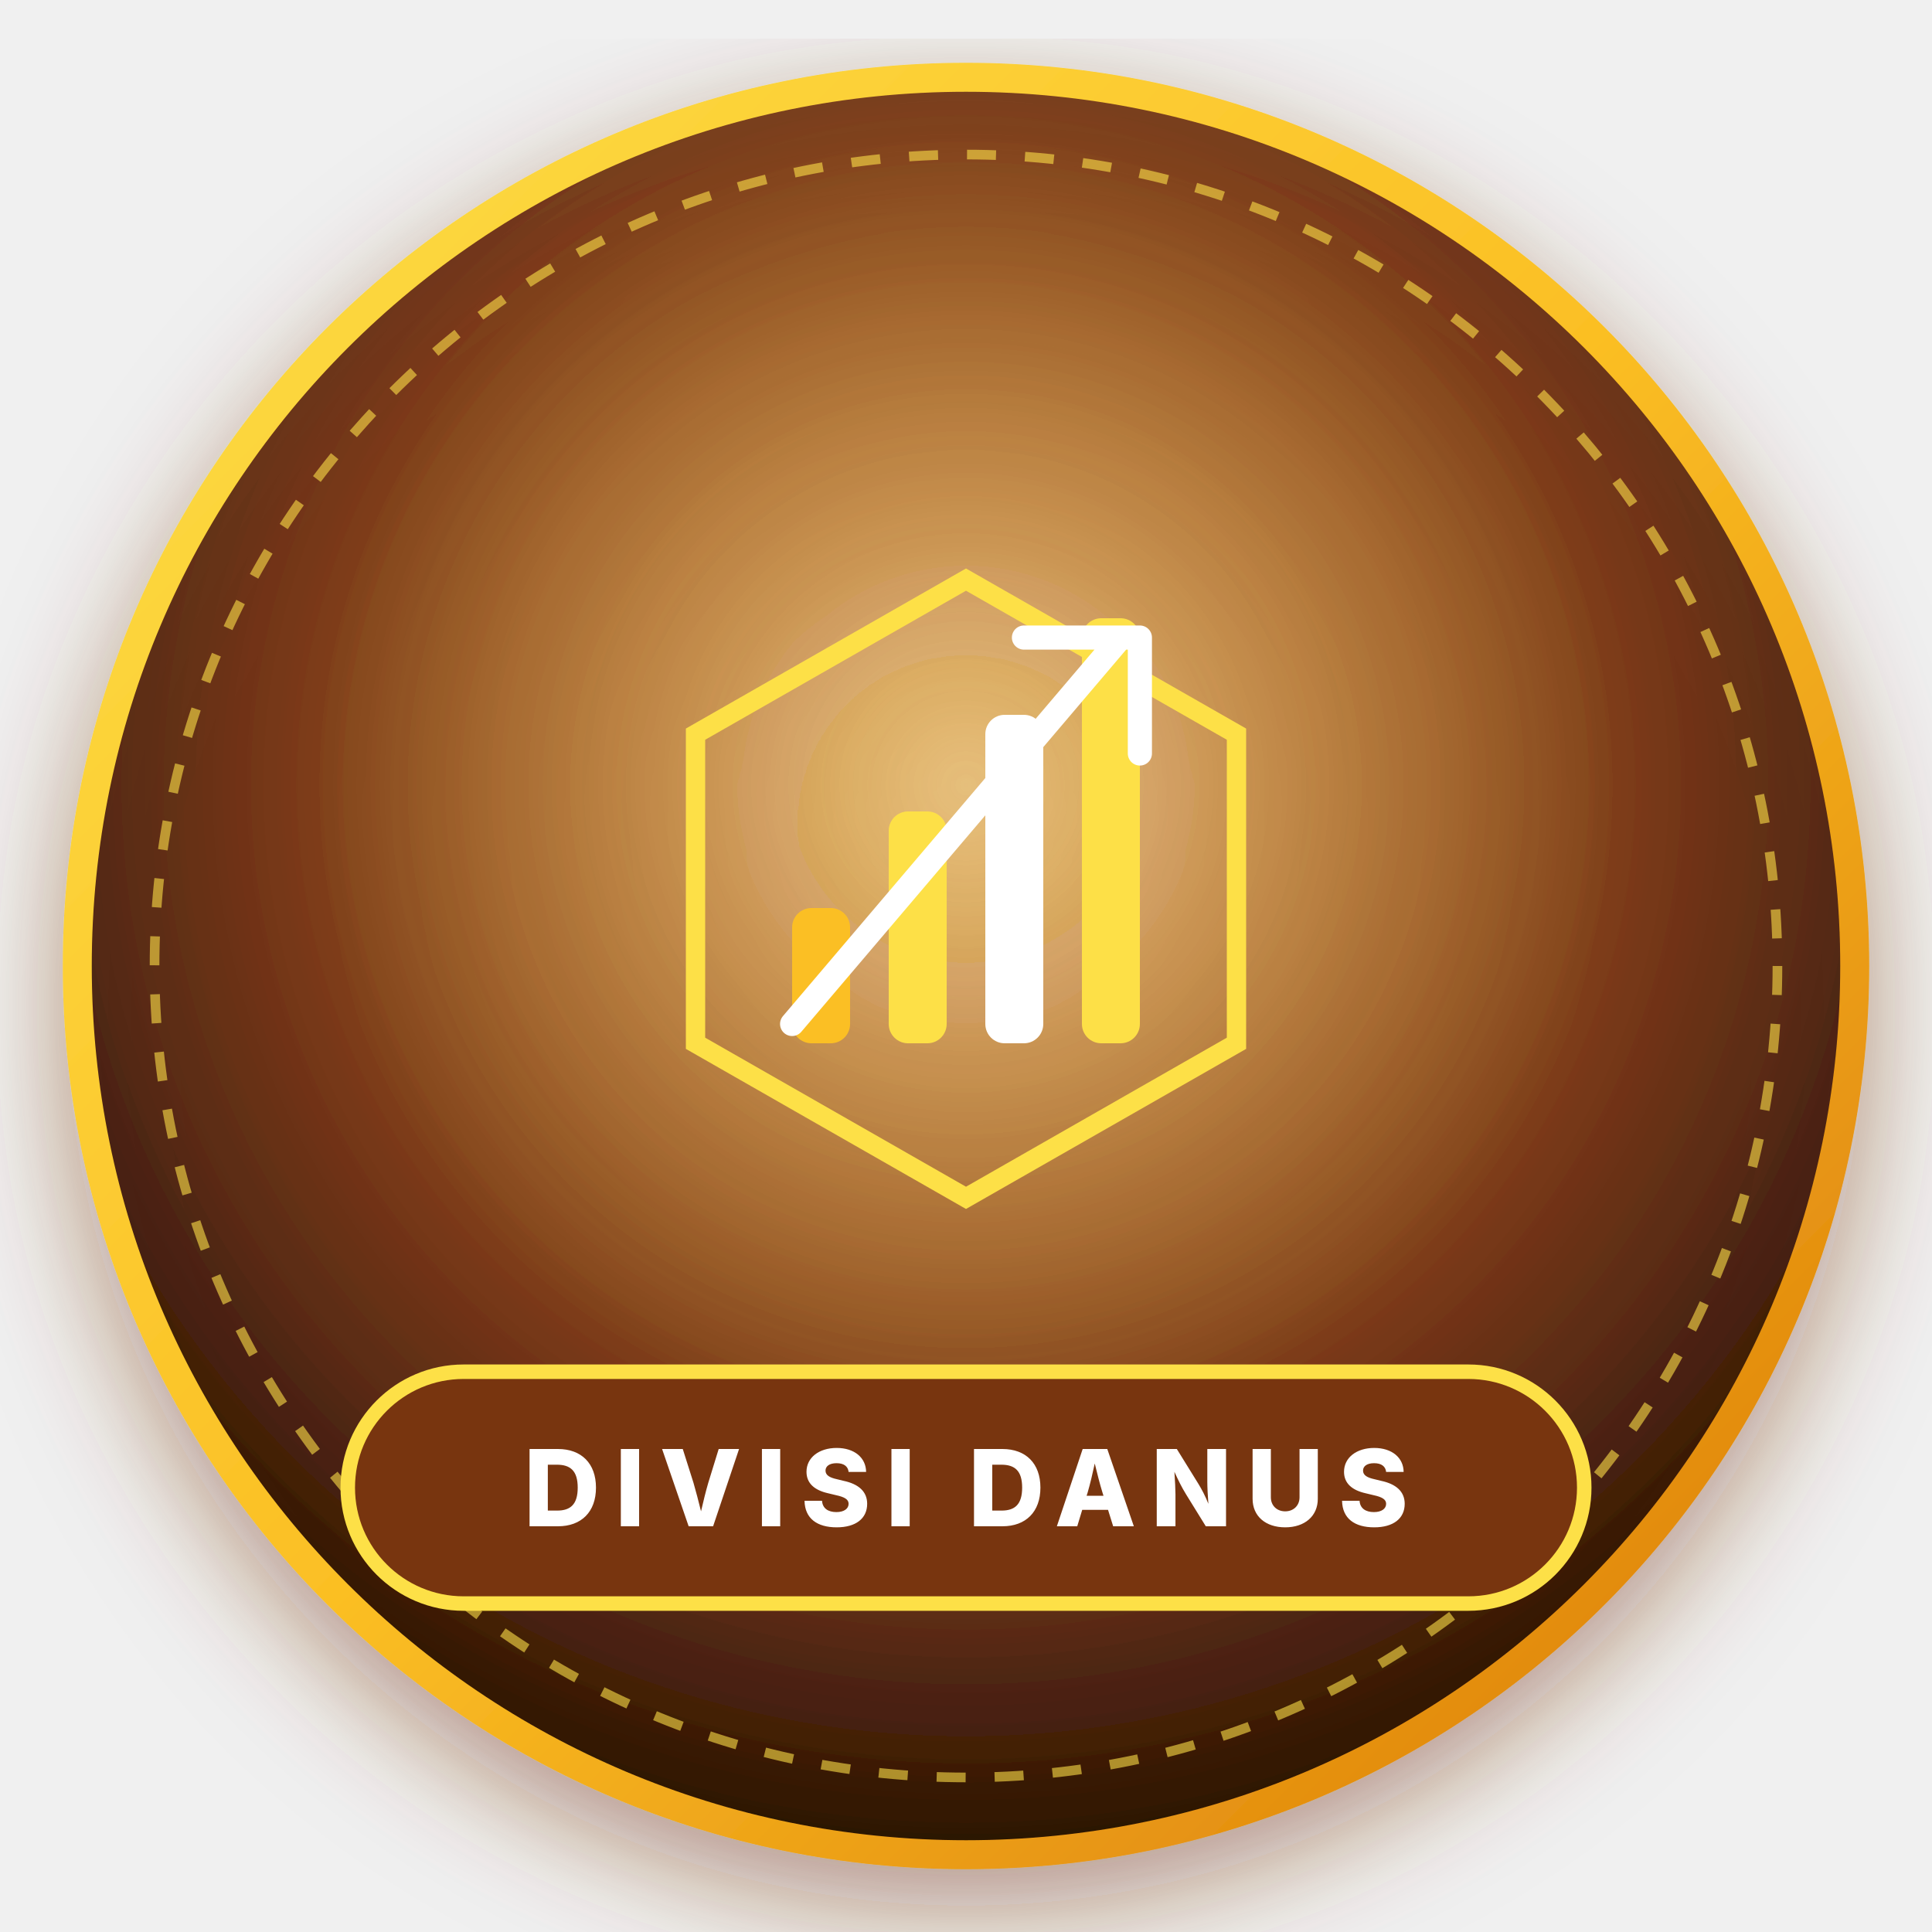
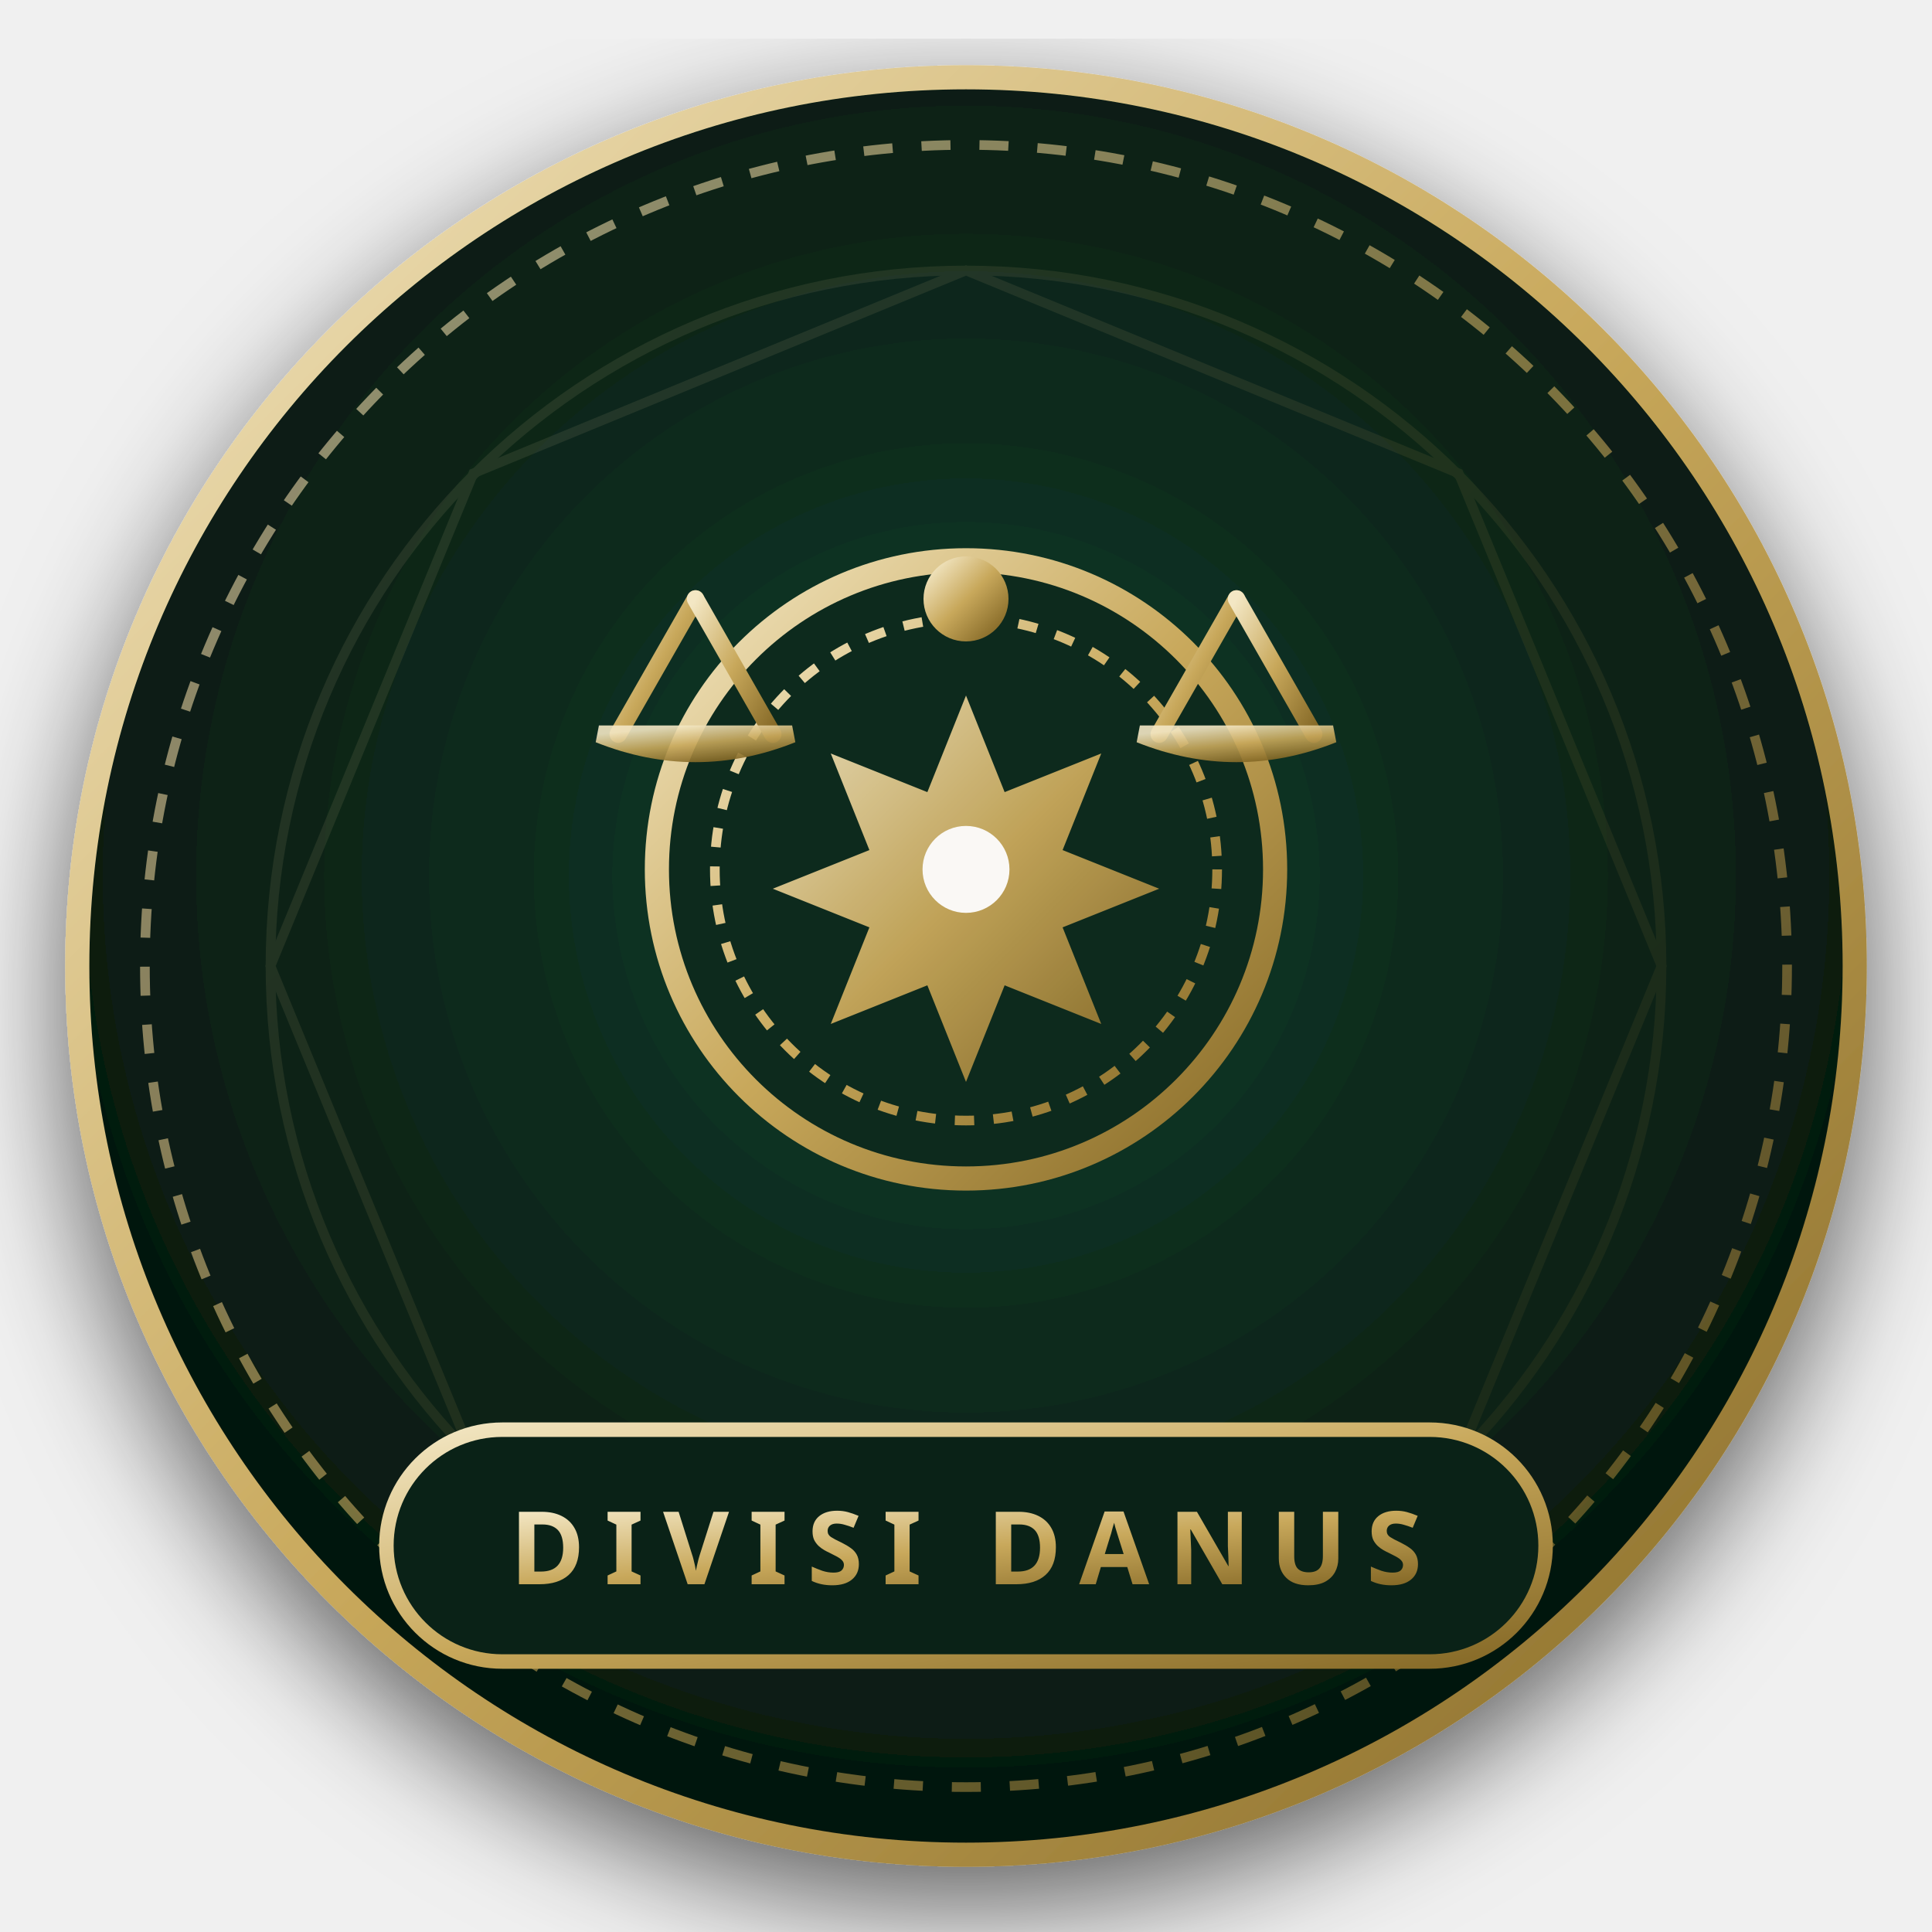
<svg xmlns="http://www.w3.org/2000/svg" viewBox="0 0 200 200" width="200" height="200">
  <defs>
-     <radialGradient id="dnsGlow" cx="50%" cy="40%" r="60%">
-       <stop offset="0%" stop-color="#F59E0B" stop-opacity="0.35" />
-       <stop offset="60%" stop-color="#78350F" stop-opacity="0.9" />
-       <stop offset="100%" stop-color="#261003" stop-opacity="1" />
+     <linearGradient id="dnsGold" x1="0%" y1="0%" x2="100%" y2="100%">
+       <stop offset="0%" stop-color="#F3E7C4" />
+       <stop offset="50%" stop-color="#C8A85B" />
+       <stop offset="100%" stop-color="#846826" />
+     </linearGradient>
+     <radialGradient id="dnsBg" cx="50%" cy="45%" r="60%">
+       <stop offset="0%" stop-color="#143D2B" />
+       <stop offset="70%" stop-color="#082015" />
+       <stop offset="100%" stop-color="#04100A" />
    </radialGradient>
-     <linearGradient id="goldDnsBorder" x1="0%" y1="0%" x2="100%" y2="100%">
-       <stop offset="0%" stop-color="#FDE047" />
-       <stop offset="50%" stop-color="#FBBF24" />
-       <stop offset="100%" stop-color="#D97706" />
-     </linearGradient>
-     <filter id="dnsDrop" x="-20%" y="-20%" width="140%" height="140%">
-       <feDropShadow dx="0" dy="4" stdDeviation="6" flood-color="#78350F" flood-opacity="0.5" />
+     <filter id="dnsGlow" x="-20%" y="-20%" width="140%" height="140%">
+       <feDropShadow dx="0" dy="4" stdDeviation="6" flood-color="#000000" flood-opacity="0.6" />
    </filter>
  </defs>
-   <circle cx="100" cy="100" r="92" fill="url(#dnsGlow)" stroke="url(#goldDnsBorder)" stroke-width="3" filter="url(#dnsDrop)" />
-   <circle cx="100" cy="100" r="84" fill="none" stroke="#FDE047" stroke-width="1" stroke-dasharray="3,3" opacity="0.6" />
-   <g transform="translate(100, 92)">
-     <polygon points="0,-32 28,-16 28,16 0,32 -28,16 -28,-16" fill="none" stroke="#FDE047" stroke-width="2" />
-     <rect x="-18" y="2" width="6" height="14" rx="2" fill="#FBBF24" />
-     <rect x="-8" y="-8" width="6" height="24" rx="2" fill="#FDE047" />
-     <rect x="2" y="-18" width="6" height="34" rx="2" fill="#FFFFFF" />
-     <rect x="12" y="-28" width="6" height="44" rx="2" fill="#FDE047" />
-     <path d="M -18,14 L 16,-26 M 6,-26 L 18,-26 L 18,-14" fill="none" stroke="#FFFFFF" stroke-width="2.5" stroke-linecap="round" stroke-linejoin="round" />
+   <circle cx="100" cy="100" r="92" fill="url(#dnsBg)" stroke="url(#dnsGold)" stroke-width="2.5" filter="url(#dnsGlow)" />
+   <circle cx="100" cy="100" r="85" fill="none" stroke="url(#dnsGold)" stroke-width="1" stroke-dasharray="3,3" opacity="0.6" />
+   <g opacity="0.10" stroke="url(#dnsGold)" stroke-width="1" fill="none">
+     <circle cx="100" cy="100" r="72" />
+     <polygon points="100,28 151,49 172,100 151,151 100,172 49,151 28,100 49,49" />
  </g>
-   <rect x="36" y="142" width="128" height="24" rx="12" fill="#78350F" stroke="#FDE047" stroke-width="1.5" />
-   <text x="100" y="158" text-anchor="middle" font-family="system-ui, -apple-system, sans-serif" font-weight="800" font-size="11" fill="#FFFFFF" letter-spacing="1.5">DIVISI DANUS</text>
+   <g transform="translate(100, 88)">
+     <circle cx="0" cy="2" r="32" fill="#0D2A1D" stroke="url(#dnsGold)" stroke-width="2.5" />
+     <circle cx="0" cy="2" r="26" fill="none" stroke="url(#dnsGold)" stroke-width="1" stroke-dasharray="2,2" />
+     <g fill="url(#dnsGold)" opacity="0.95">
+       <polygon points="0,-16 4,-6 14,-10 10,0 20,4 10,8 14,18 4,14 0,24 -4,14 -14,18 -10,8 -20,4 -10,0 -14,-10 -4,-6" />
+     </g>
+     <circle cx="0" cy="2" r="4.5" fill="#FAF8F5" />
+     <g stroke="url(#dnsGold)" stroke-width="1.8" stroke-linecap="round" fill="none">
+       <line x1="-28" y1="-26" x2="28" y2="-26" />
+       <circle cx="0" cy="-26" r="3.5" fill="url(#dnsGold)" />
+       <line x1="0" y1="-32" x2="0" y2="-26" />
+       <line x1="-28" y1="-26" x2="-36" y2="-12" />
+       <line x1="-28" y1="-26" x2="-20" y2="-12" />
+       <path d="M -38,-12 Q -28,-8 -18,-12 Z" fill="url(#dnsGold)" opacity="0.9" />
+       <line x1="28" y1="-26" x2="20" y2="-12" />
+       <line x1="28" y1="-26" x2="36" y2="-12" />
+       <path d="M 18,-12 Q 28,-8 38,-12 Z" fill="url(#dnsGold)" opacity="0.9" />
+     </g>
+   </g>
+   <rect x="40" y="148" width="120" height="24" rx="12" fill="#0A2217" stroke="url(#dnsGold)" stroke-width="1.5" />
+   <text x="100" y="164" text-anchor="middle" font-family="'Plus Jakarta Sans', sans-serif" font-weight="800" font-size="10.5" fill="url(#dnsGold)" letter-spacing="2">DIVISI DANUS</text>
</svg>
